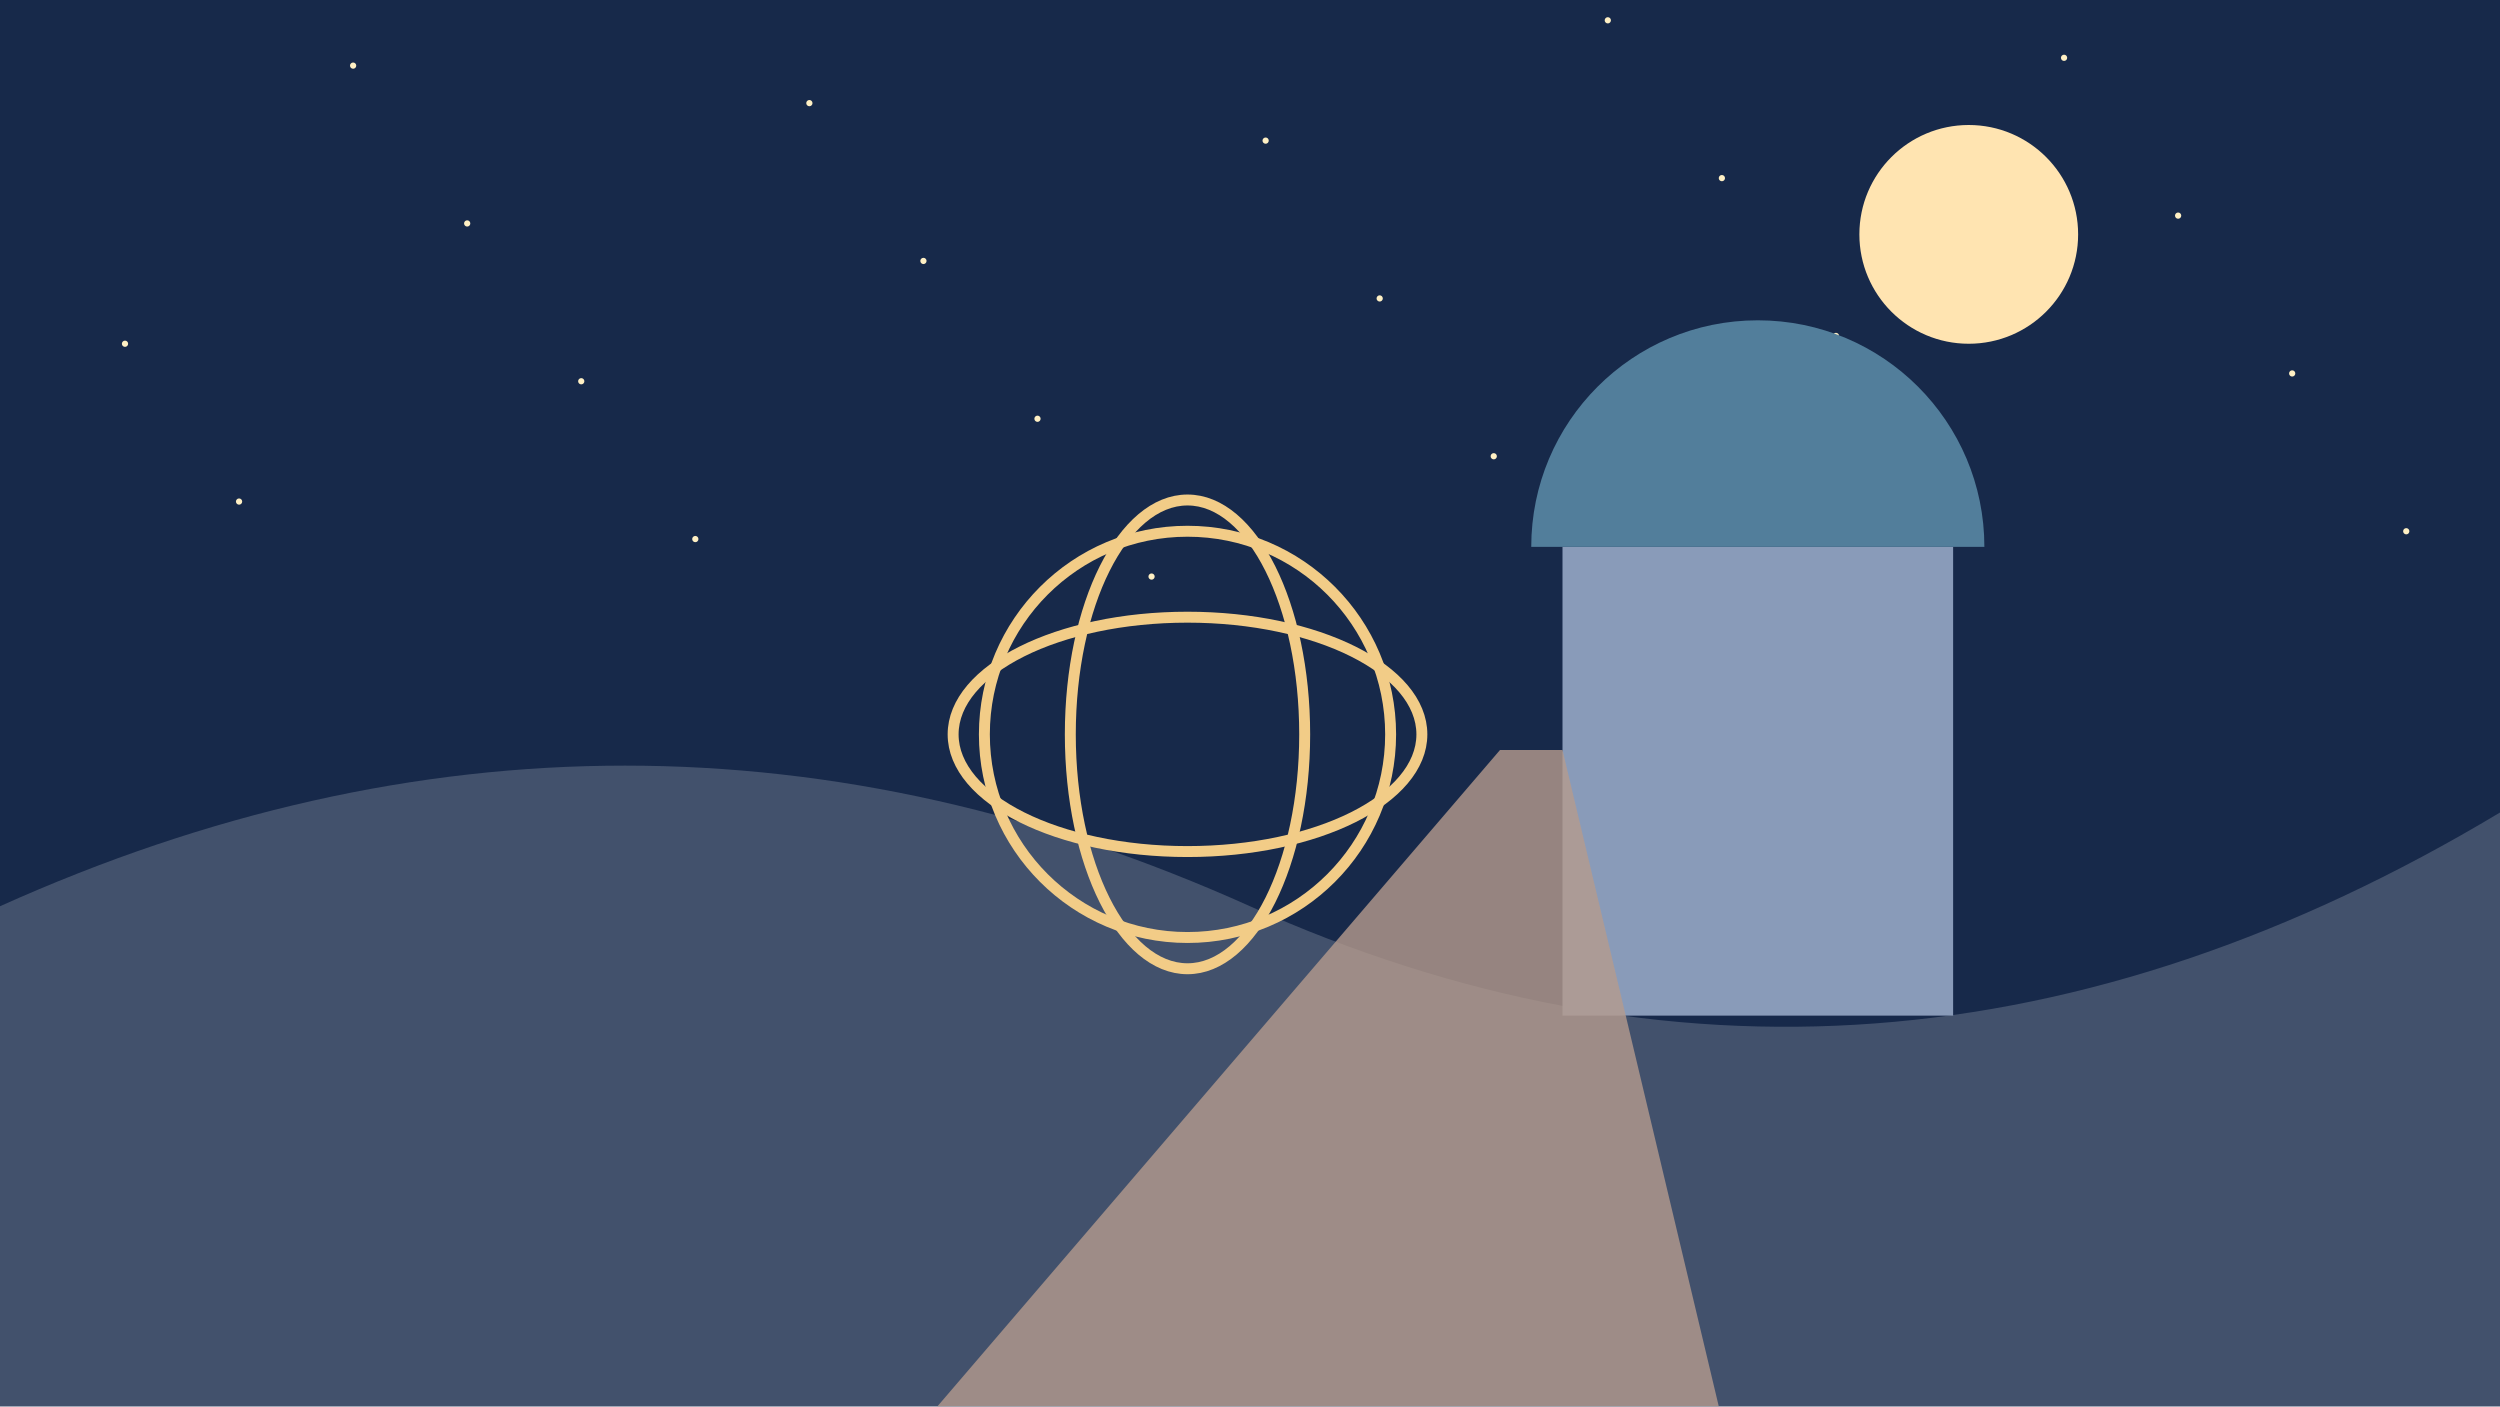
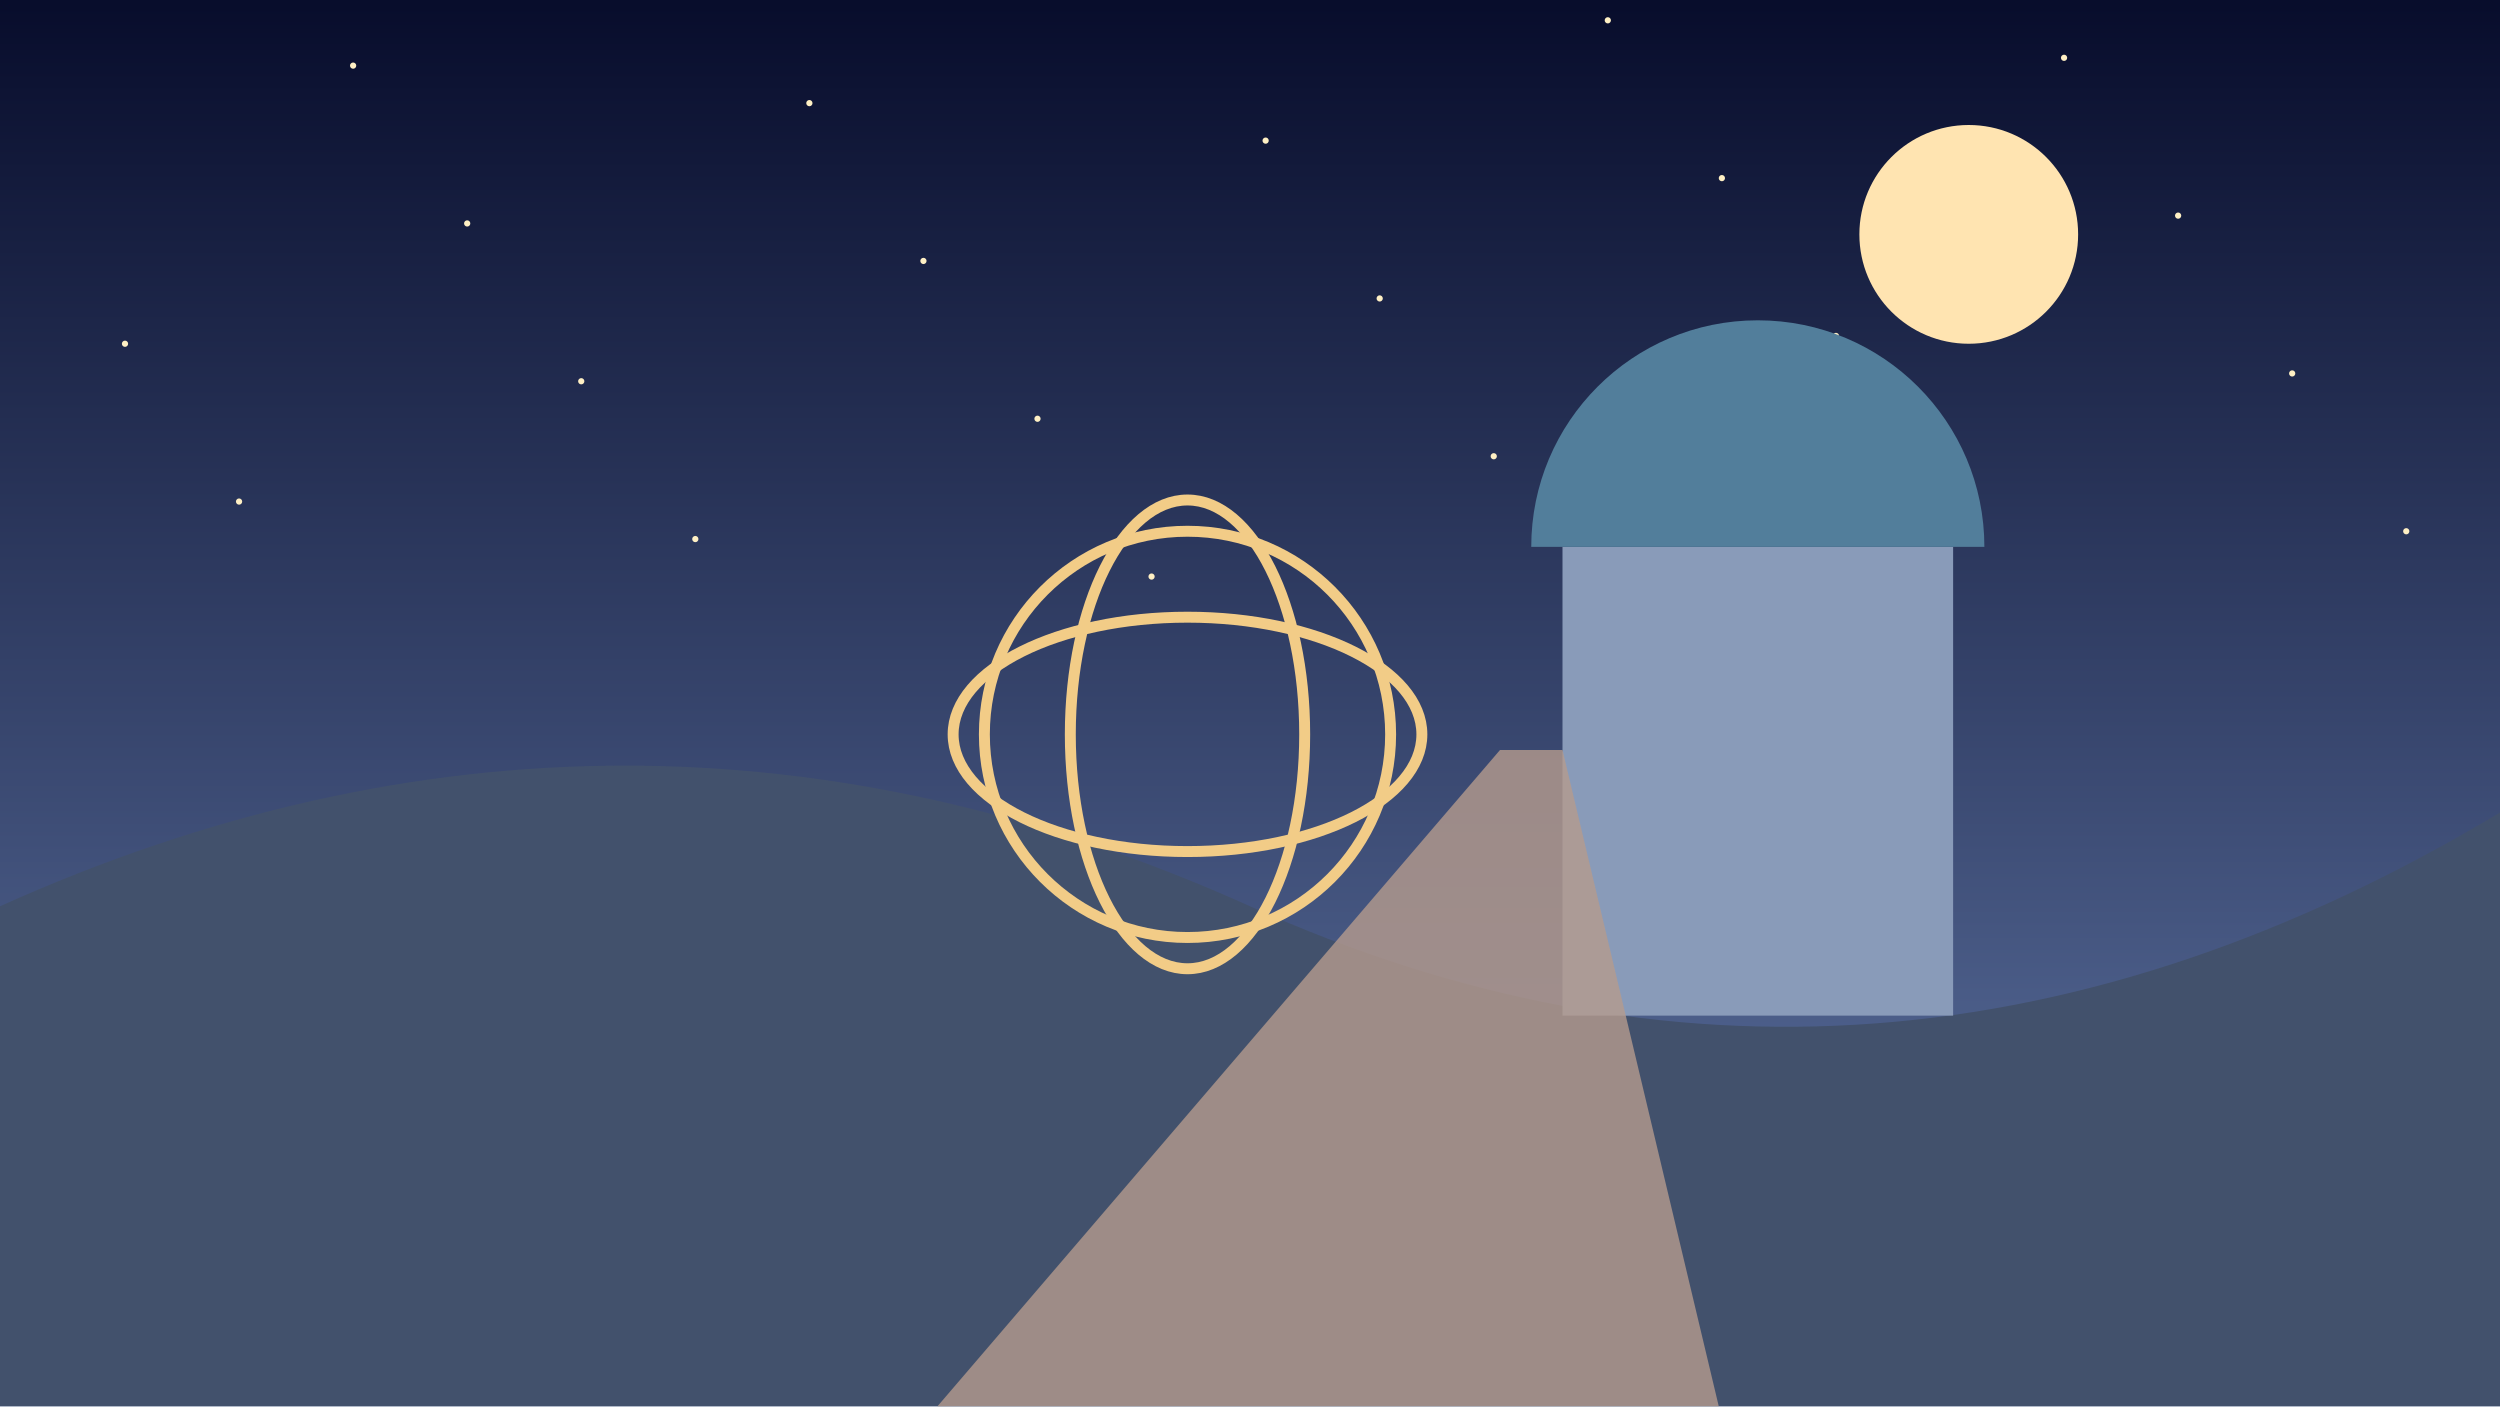
<svg xmlns="http://www.w3.org/2000/svg" viewBox="0 0 1600 900">
-   <rect width="1600" height="900" fill="#17294a" />
+   <defs>
+     <linearGradient id="sky" x2="0" y2="1">
+       <stop stop-color="#080d2c" />
+       <stop offset="1" stop-color="#647bab" />
+     </linearGradient>
+   </defs>
+   <rect width="1600" height="900" fill="url(#sky)" />
  <circle cx="1260" cy="150" r="70" fill="#ffe4b1" />
  <path d="M0 580 Q400 400 800 580T1600 520V900H0Z" fill="#42516c" />
  <circle cx="80" cy="220" r="2" fill="#fff0c4" />
  <circle cx="153" cy="321" r="2" fill="#fff0c4" />
  <circle cx="226" cy="42" r="2" fill="#fff0c4" />
  <circle cx="299" cy="143" r="2" fill="#fff0c4" />
  <circle cx="372" cy="244" r="2" fill="#fff0c4" />
  <circle cx="445" cy="345" r="2" fill="#fff0c4" />
  <circle cx="518" cy="66" r="2" fill="#fff0c4" />
  <circle cx="591" cy="167" r="2" fill="#fff0c4" />
  <circle cx="664" cy="268" r="2" fill="#fff0c4" />
  <circle cx="737" cy="369" r="2" fill="#fff0c4" />
  <circle cx="810" cy="90" r="2" fill="#fff0c4" />
  <circle cx="883" cy="191" r="2" fill="#fff0c4" />
  <circle cx="956" cy="292" r="2" fill="#fff0c4" />
  <circle cx="1029" cy="13" r="2" fill="#fff0c4" />
  <circle cx="1102" cy="114" r="2" fill="#fff0c4" />
  <circle cx="1175" cy="215" r="2" fill="#fff0c4" />
  <circle cx="1248" cy="316" r="2" fill="#fff0c4" />
  <circle cx="1321" cy="37" r="2" fill="#fff0c4" />
  <circle cx="1394" cy="138" r="2" fill="#fff0c4" />
  <circle cx="1467" cy="239" r="2" fill="#fff0c4" />
  <circle cx="1540" cy="340" r="2" fill="#fff0c4" />
  <rect x="1000" y="350" width="250" height="300" fill="#899bb9" />
  <path d="M980 350a145 145 0 0 1 290 0Z" fill="#527e9b" />
  <g fill="none" stroke="#f2cc87" stroke-width="7">
    <ellipse cx="760" cy="470" rx="150" ry="75" />
    <ellipse cx="760" cy="470" rx="75" ry="150" />
    <circle cx="760" cy="470" r="130" />
  </g>
  <path d="M600 900L960 480H1000L1100 900Z" fill="#b59b8d" opacity=".8" />
</svg>
